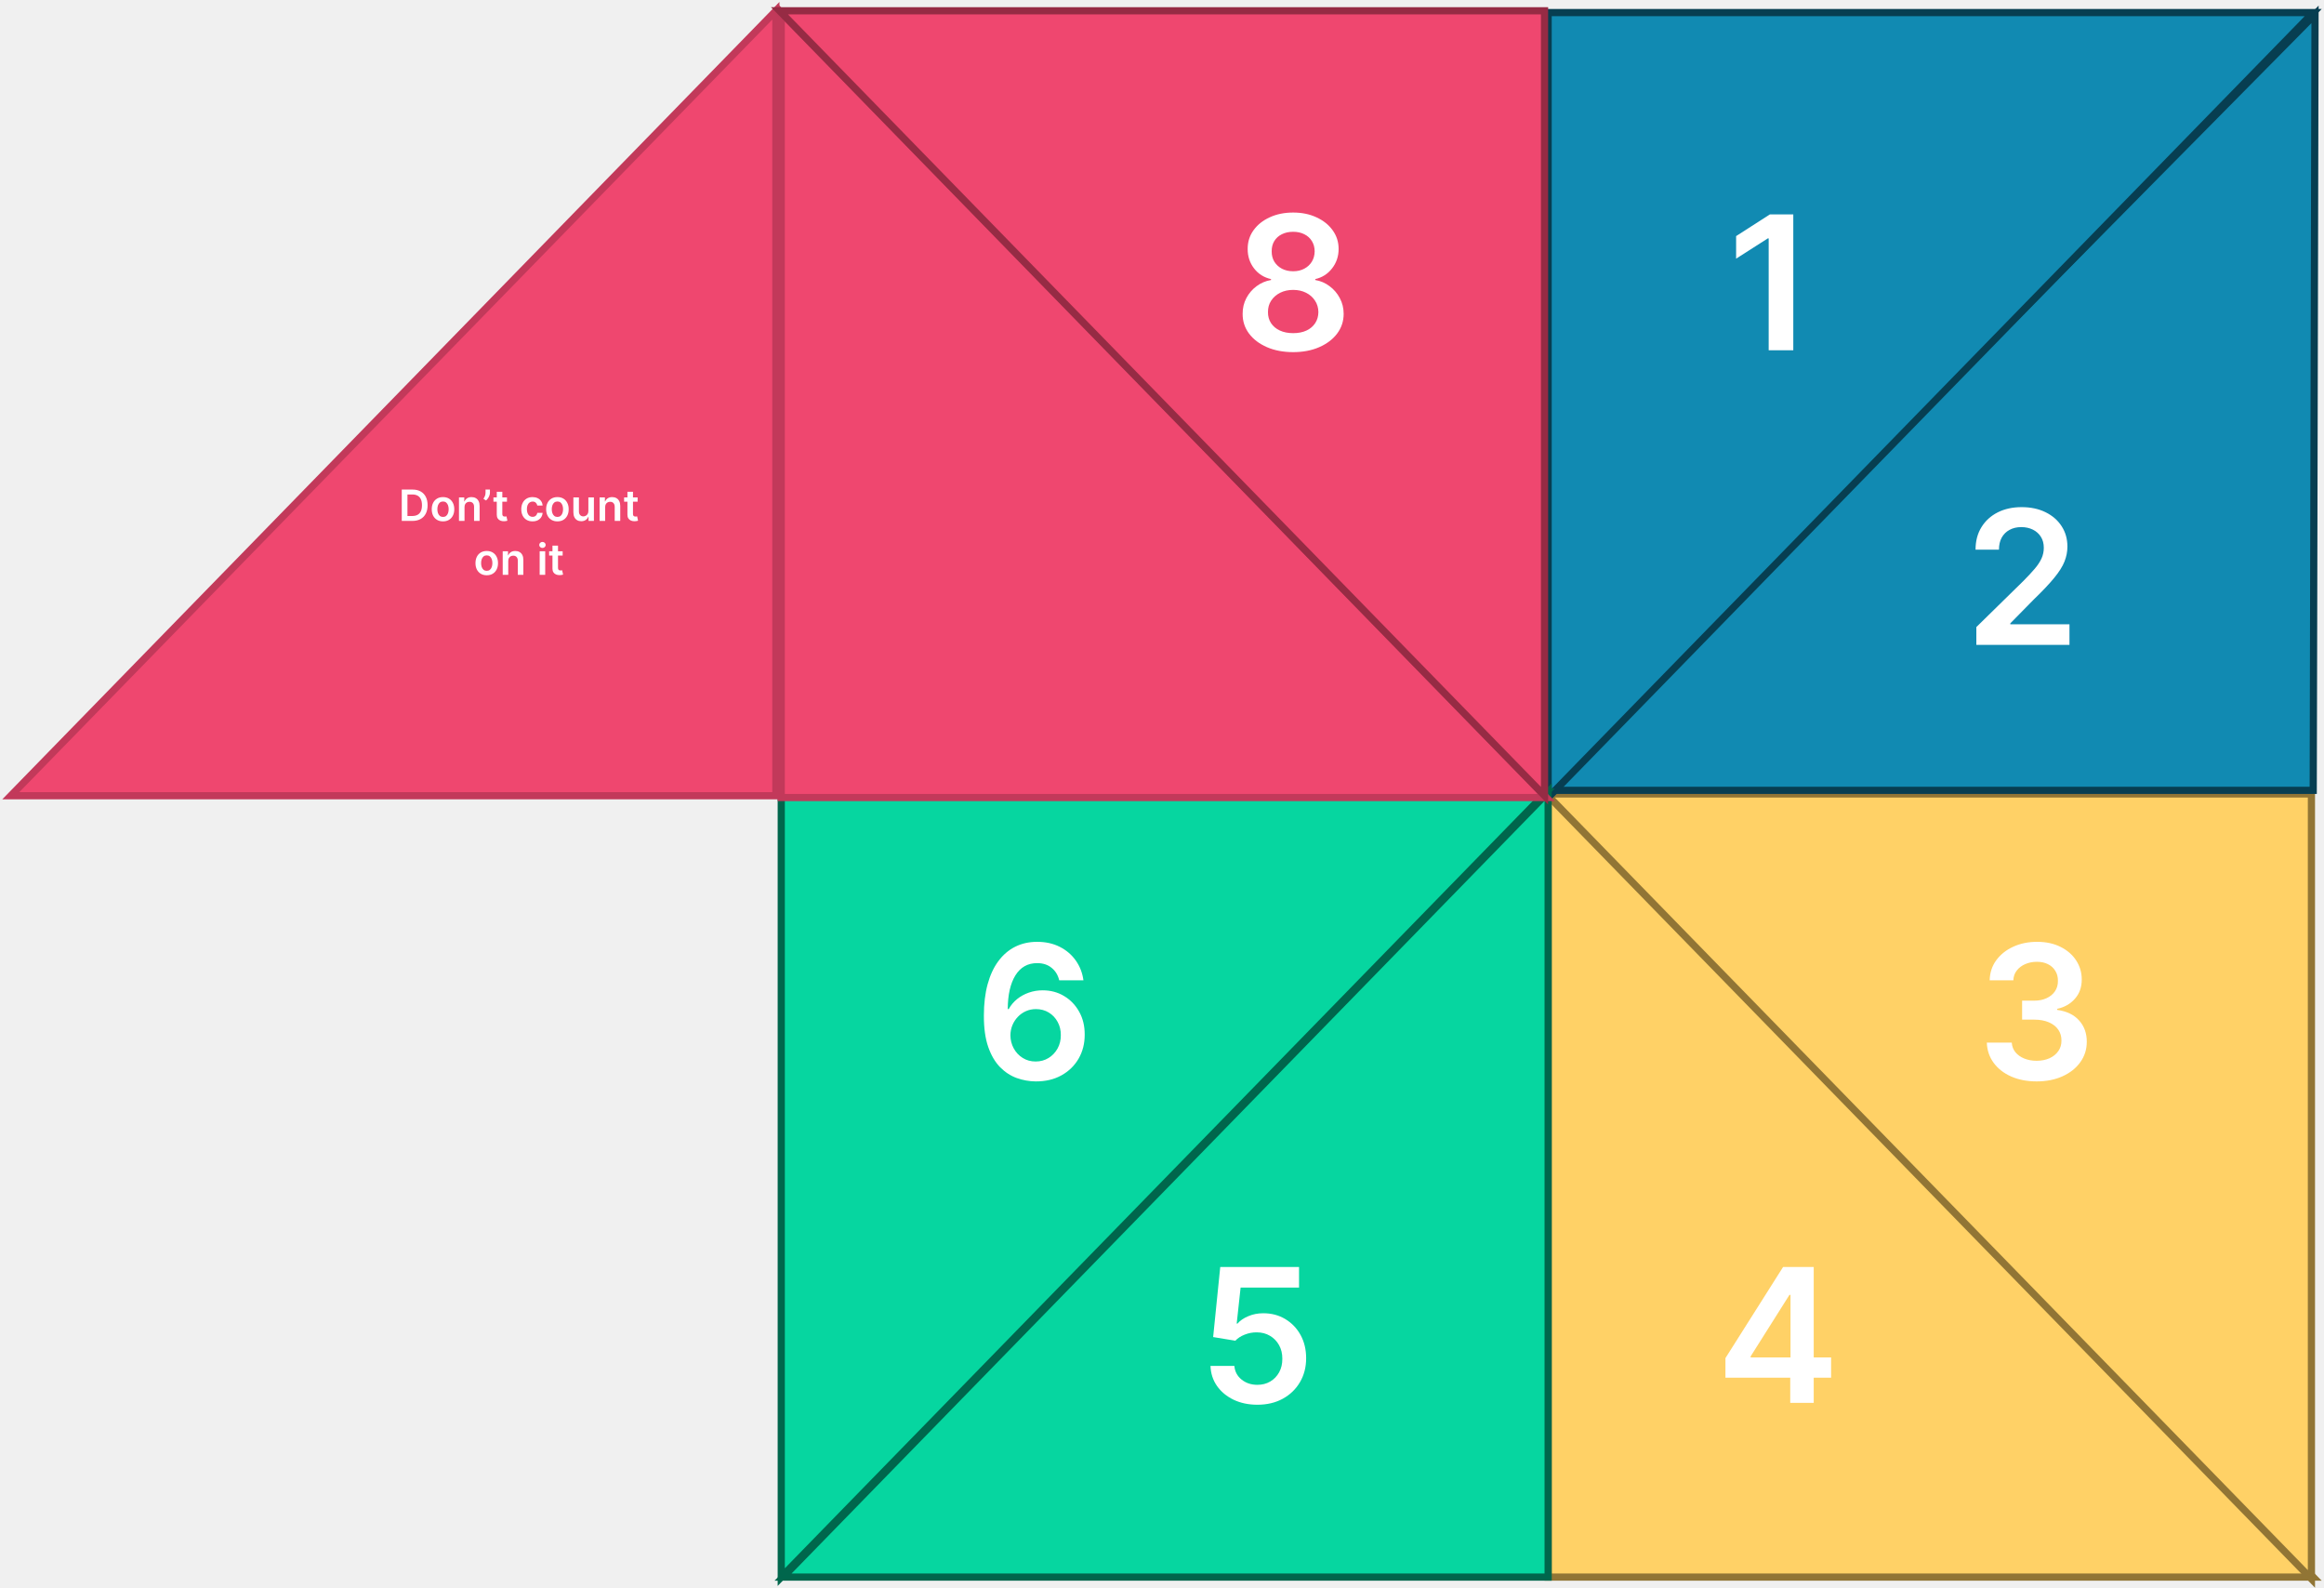
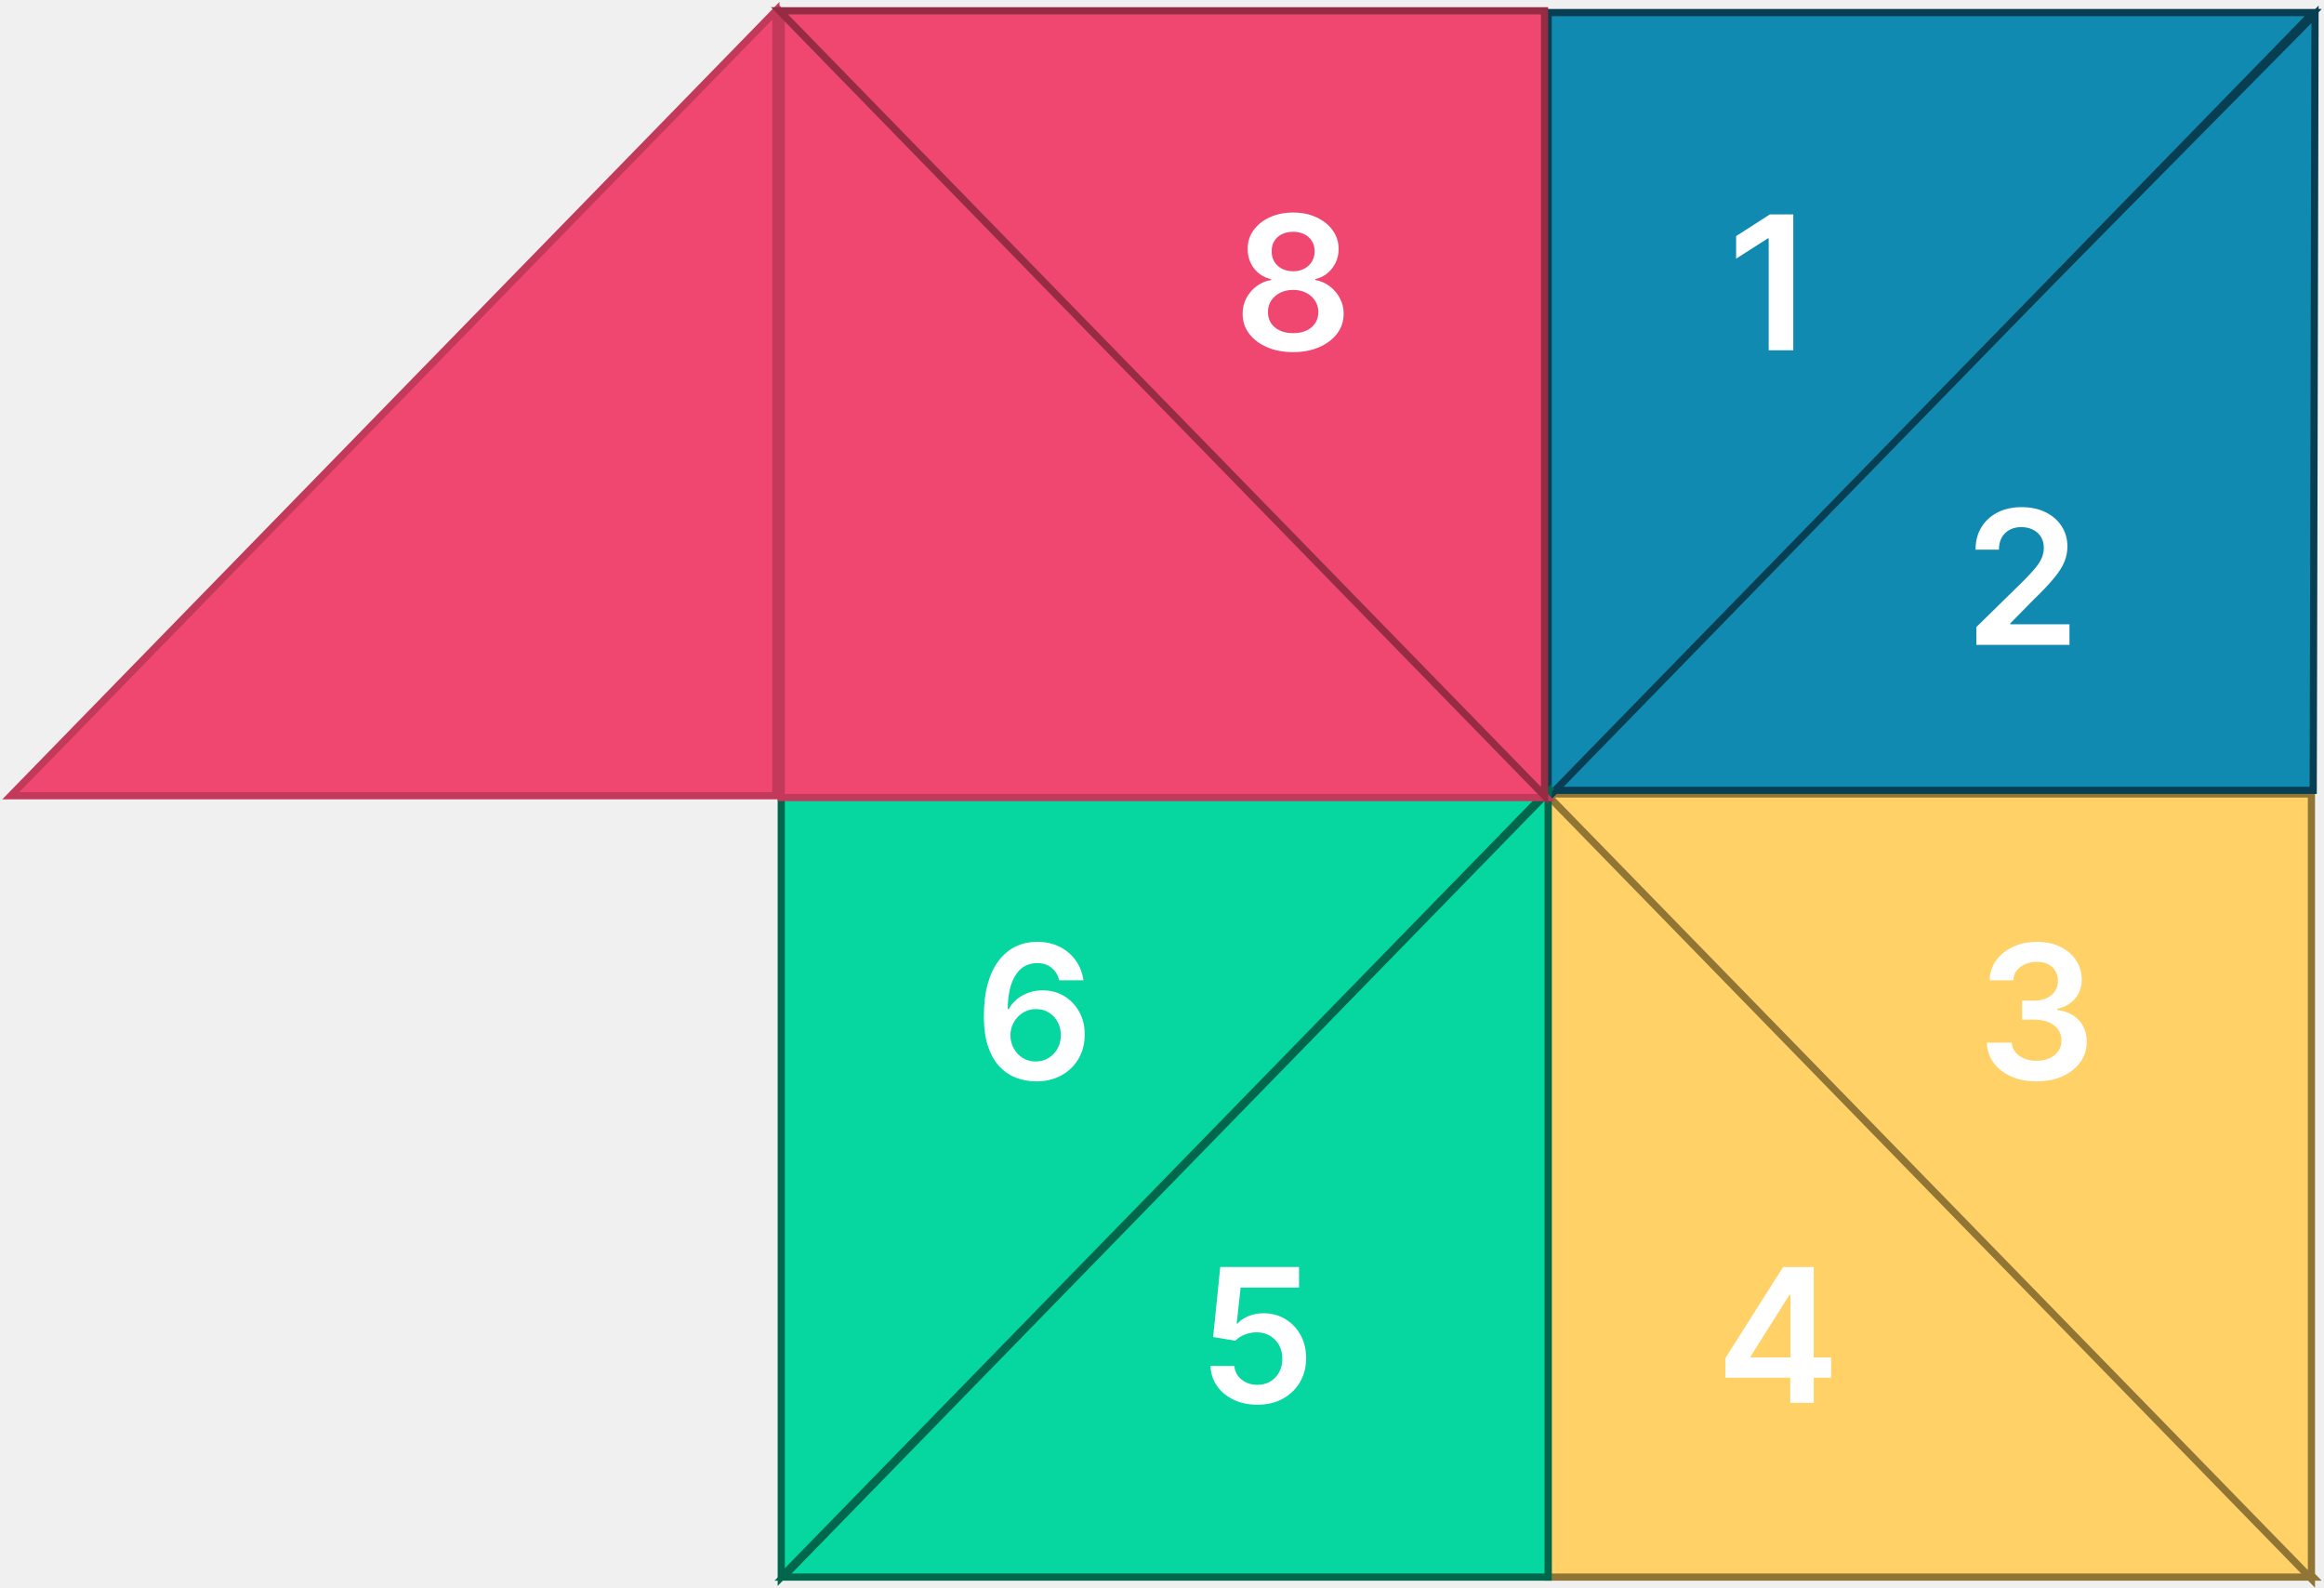
<svg xmlns="http://www.w3.org/2000/svg" width="647" height="442" viewBox="0 0 647 442" fill="none">
  <g id="Bottom-Right-4">
    <path id="Bottom-Left-2-Flap" d="M431 220.5L644 439H431V220.5Z" fill="#FFD166" stroke="#917535" stroke-width="2" />
    <path id="4" d="M480.361 383.483V378.035L496.408 352.681H500.951V360.437H498.181L487.378 377.555V377.85H509.777V383.483H480.361ZM498.402 390.5V381.821L498.476 379.383V352.681H504.939V390.5H498.402Z" fill="white" />
  </g>
  <g id="Bottom-Right-3">
    <path id="Bottom-Left-1-Flap" d="M643.5 439.5L430.5 221H643.5V439.5Z" fill="#FFD166" stroke="#917535" stroke-width="2" />
    <path id="3" d="M566.998 301.017C564.339 301.017 561.975 300.561 559.907 299.65C557.851 298.739 556.226 297.471 555.032 295.846C553.838 294.221 553.204 292.344 553.13 290.214H560.073C560.135 291.236 560.473 292.128 561.089 292.892C561.704 293.643 562.523 294.227 563.545 294.646C564.566 295.065 565.711 295.274 566.979 295.274C568.333 295.274 569.534 295.04 570.58 294.572C571.626 294.092 572.445 293.427 573.036 292.578C573.627 291.728 573.916 290.75 573.904 289.642C573.916 288.497 573.621 287.487 573.018 286.613C572.414 285.739 571.54 285.056 570.395 284.564C569.263 284.071 567.896 283.825 566.296 283.825H562.954V278.544H566.296C567.613 278.544 568.764 278.316 569.749 277.86C570.746 277.405 571.528 276.765 572.094 275.94C572.661 275.103 572.938 274.136 572.925 273.041C572.938 271.97 572.698 271.04 572.205 270.252C571.725 269.452 571.042 268.831 570.155 268.387C569.281 267.944 568.253 267.723 567.072 267.723C565.914 267.723 564.843 267.932 563.858 268.35C562.874 268.769 562.08 269.366 561.476 270.142C560.873 270.905 560.553 271.816 560.516 272.875H553.924C553.973 270.757 554.582 268.898 555.752 267.298C556.934 265.685 558.51 264.43 560.479 263.531C562.449 262.62 564.659 262.164 567.108 262.164C569.632 262.164 571.823 262.638 573.682 263.586C575.554 264.522 577 265.784 578.022 267.372C579.044 268.96 579.555 270.714 579.555 272.635C579.567 274.764 578.939 276.549 577.671 277.99C576.415 279.43 574.766 280.372 572.722 280.815V281.11C575.381 281.48 577.419 282.465 578.834 284.065C580.262 285.653 580.97 287.629 580.958 289.993C580.958 292.11 580.355 294.006 579.148 295.68C577.954 297.342 576.305 298.647 574.199 299.595C572.107 300.543 569.706 301.017 566.998 301.017Z" fill="white" />
  </g>
  <g id="Top-Right-2">
    <path id="Top-Left-1-Flap" d="M644.5 4L431 220H644L644.5 4Z" fill="#118AB2" stroke="#073E51" stroke-width="2" />
    <path id="2" d="M550.212 179.5V174.551L563.342 161.68C564.597 160.412 565.644 159.286 566.481 158.301C567.318 157.316 567.946 156.362 568.364 155.439C568.783 154.515 568.992 153.53 568.992 152.484C568.992 151.29 568.721 150.268 568.18 149.419C567.638 148.557 566.893 147.892 565.945 147.424C564.997 146.957 563.92 146.723 562.714 146.723C561.47 146.723 560.381 146.981 559.445 147.498C558.51 148.003 557.783 148.723 557.266 149.659C556.762 150.594 556.509 151.708 556.509 153.001H549.991C549.991 150.6 550.539 148.514 551.634 146.741C552.73 144.968 554.238 143.596 556.158 142.623C558.091 141.651 560.307 141.164 562.806 141.164C565.342 141.164 567.57 141.638 569.491 142.586C571.411 143.534 572.901 144.833 573.96 146.483C575.031 148.132 575.566 150.016 575.566 152.133C575.566 153.549 575.295 154.94 574.754 156.306C574.212 157.673 573.258 159.187 571.891 160.849C570.537 162.511 568.635 164.524 566.185 166.887L559.667 173.517V173.775H576.138V179.5H550.212Z" fill="white" />
  </g>
  <g id="Top-Right-1">
    <path id="Top-Left-1-Flap_2" d="M431 222L644 3.5H431V222Z" fill="#118AB2" stroke="#073E51" stroke-width="2" />
    <path id="1" d="M499.251 59.681V97.5H492.4V66.348H492.178L483.333 71.998V65.72L492.732 59.681H499.251Z" fill="white" />
  </g>
  <g id="Bottom-Left-5">
    <path id="Bottom-Left-2-Flap_2" d="M431 220.5L218 439H431V220.5Z" fill="#06D6A0" stroke="#00664C" stroke-width="2" />
    <path id="5" d="M350.055 391.017C347.593 391.017 345.39 390.555 343.445 389.632C341.5 388.696 339.955 387.416 338.81 385.791C337.677 384.166 337.074 382.307 337 380.214H343.648C343.771 381.765 344.442 383.033 345.661 384.018C346.879 384.991 348.344 385.477 350.055 385.477C351.397 385.477 352.591 385.169 353.638 384.554C354.684 383.938 355.509 383.082 356.112 381.987C356.715 380.891 357.011 379.642 356.999 378.238C357.011 376.81 356.709 375.542 356.094 374.434C355.478 373.326 354.635 372.458 353.564 371.831C352.493 371.19 351.262 370.87 349.871 370.87C348.738 370.858 347.624 371.067 346.528 371.498C345.433 371.929 344.565 372.495 343.925 373.197L337.739 372.181L339.714 352.681H361.652V358.406H345.384L344.294 368.433H344.516C345.217 367.608 346.208 366.925 347.489 366.383C348.769 365.829 350.172 365.552 351.699 365.552C353.989 365.552 356.032 366.094 357.83 367.177C359.627 368.248 361.043 369.725 362.077 371.609C363.111 373.493 363.628 375.647 363.628 378.072C363.628 380.571 363.049 382.799 361.892 384.757C360.747 386.702 359.153 388.234 357.109 389.355C355.078 390.463 352.727 391.017 350.055 391.017Z" fill="white" />
  </g>
  <g id="Bottom-Left-6">
    <path id="Bottom-Left-1-Flap_2" d="M217.5 439L430.5 220.5H217.5V439Z" fill="#06D6A0" stroke="#00664C" stroke-width="2" />
    <path id="6" d="M288.351 301.017C286.541 301.004 284.775 300.69 283.051 300.075C281.328 299.447 279.777 298.431 278.398 297.028C277.019 295.612 275.923 293.735 275.111 291.396C274.298 289.045 273.898 286.133 273.911 282.662C273.911 279.424 274.255 276.537 274.945 274.001C275.634 271.465 276.625 269.323 277.918 267.575C279.21 265.815 280.768 264.473 282.589 263.549C284.424 262.626 286.473 262.164 288.739 262.164C291.115 262.164 293.22 262.632 295.054 263.568C296.901 264.503 298.39 265.784 299.523 267.409C300.655 269.021 301.357 270.843 301.628 272.875H294.888C294.543 271.422 293.835 270.265 292.764 269.403C291.705 268.529 290.364 268.092 288.739 268.092C286.116 268.092 284.098 269.231 282.682 271.508C281.278 273.786 280.571 276.913 280.558 280.889H280.817C281.42 279.806 282.202 278.876 283.162 278.1C284.122 277.325 285.205 276.728 286.412 276.309C287.631 275.878 288.917 275.663 290.271 275.663C292.487 275.663 294.475 276.192 296.236 277.251C298.009 278.31 299.412 279.769 300.446 281.627C301.48 283.474 301.991 285.591 301.979 287.98C301.991 290.466 301.425 292.701 300.28 294.683C299.135 296.653 297.541 298.204 295.497 299.336C293.454 300.469 291.071 301.029 288.351 301.017ZM288.314 295.477C289.656 295.477 290.856 295.151 291.915 294.498C292.973 293.846 293.811 292.966 294.426 291.858C295.042 290.75 295.343 289.506 295.331 288.127C295.343 286.773 295.048 285.548 294.445 284.453C293.854 283.357 293.035 282.489 291.989 281.849C290.942 281.209 289.748 280.889 288.406 280.889C287.409 280.889 286.48 281.08 285.618 281.461C284.756 281.843 284.005 282.372 283.365 283.049C282.725 283.714 282.22 284.49 281.851 285.376C281.494 286.25 281.309 287.186 281.297 288.183C281.309 289.5 281.617 290.713 282.22 291.821C282.823 292.929 283.654 293.815 284.713 294.48C285.772 295.145 286.972 295.477 288.314 295.477Z" fill="white" />
  </g>
  <g id="Top-Left-7">
    <path id="Top-Left-1-Flap_3" d="M217.5 3.5L430.5 222H217.5V3.5Z" fill="#EF476F" stroke="#C2395A" stroke-width="2" />
  </g>
  <g id="Top-Left-7-Opened">
    <path id="Top-Left-1-Flap-Opened" d="M216 3L3 221.5H216V3Z" fill="#EF476F" stroke="#C2395A" stroke-width="2" />
-     <path id="Donât count on it" d="M114.808 145H111.851V136.273H114.868C115.735 136.273 116.479 136.447 117.101 136.797C117.726 137.143 118.206 137.642 118.541 138.293C118.877 138.943 119.044 139.722 119.044 140.628C119.044 141.537 118.875 142.318 118.537 142.972C118.202 143.625 117.718 144.126 117.084 144.476C116.453 144.825 115.695 145 114.808 145ZM113.432 143.632H114.732C115.34 143.632 115.847 143.521 116.253 143.3C116.659 143.075 116.965 142.741 117.169 142.298C117.374 141.852 117.476 141.295 117.476 140.628C117.476 139.96 117.374 139.406 117.169 138.966C116.965 138.523 116.662 138.192 116.262 137.973C115.864 137.751 115.369 137.641 114.779 137.641H113.432V143.632ZM123.333 145.128C122.694 145.128 122.14 144.987 121.671 144.706C121.203 144.425 120.839 144.031 120.58 143.526C120.325 143.02 120.197 142.429 120.197 141.753C120.197 141.077 120.325 140.484 120.58 139.976C120.839 139.467 121.203 139.072 121.671 138.791C122.14 138.51 122.694 138.369 123.333 138.369C123.972 138.369 124.526 138.51 124.995 138.791C125.464 139.072 125.826 139.467 126.082 139.976C126.34 140.484 126.47 141.077 126.47 141.753C126.47 142.429 126.34 143.02 126.082 143.526C125.826 144.031 125.464 144.425 124.995 144.706C124.526 144.987 123.972 145.128 123.333 145.128ZM123.342 143.892C123.688 143.892 123.978 143.797 124.211 143.607C124.444 143.413 124.617 143.155 124.731 142.831C124.847 142.507 124.906 142.146 124.906 141.749C124.906 141.348 124.847 140.986 124.731 140.662C124.617 140.335 124.444 140.075 124.211 139.882C123.978 139.689 123.688 139.592 123.342 139.592C122.987 139.592 122.691 139.689 122.455 139.882C122.222 140.075 122.048 140.335 121.931 140.662C121.818 140.986 121.761 141.348 121.761 141.749C121.761 142.146 121.818 142.507 121.931 142.831C122.048 143.155 122.222 143.413 122.455 143.607C122.691 143.797 122.987 143.892 123.342 143.892ZM129.322 141.165V145H127.779V138.455H129.253V139.567H129.33C129.481 139.2 129.721 138.909 130.05 138.693C130.383 138.477 130.793 138.369 131.282 138.369C131.733 138.369 132.127 138.466 132.462 138.659C132.8 138.852 133.062 139.132 133.246 139.499C133.434 139.865 133.526 140.31 133.523 140.832V145H131.981V141.071C131.981 140.634 131.867 140.291 131.64 140.044C131.415 139.797 131.104 139.673 130.706 139.673C130.437 139.673 130.197 139.733 129.986 139.852C129.779 139.969 129.616 140.138 129.496 140.359C129.38 140.581 129.322 140.849 129.322 141.165ZM136.4 136.273V137.142C136.4 137.392 136.351 137.652 136.255 137.922C136.161 138.189 136.032 138.445 135.867 138.689C135.702 138.93 135.515 139.138 135.305 139.311L134.589 138.847C134.745 138.611 134.881 138.357 134.998 138.084C135.114 137.808 135.172 137.497 135.172 137.151V136.273H136.4ZM141.137 138.455V139.648H137.374V138.455H141.137ZM138.303 136.886H139.846V143.031C139.846 143.239 139.877 143.398 139.94 143.509C140.005 143.616 140.09 143.69 140.195 143.73C140.301 143.77 140.417 143.79 140.545 143.79C140.642 143.79 140.73 143.783 140.809 143.768C140.892 143.754 140.954 143.741 140.997 143.73L141.257 144.936C141.174 144.964 141.056 144.996 140.903 145.03C140.752 145.064 140.568 145.084 140.349 145.089C139.963 145.101 139.615 145.043 139.305 144.915C138.995 144.784 138.749 144.582 138.568 144.31C138.389 144.037 138.301 143.696 138.303 143.287V136.886ZM148.259 145.128C147.606 145.128 147.045 144.984 146.576 144.697C146.11 144.411 145.751 144.014 145.498 143.509C145.248 143 145.123 142.415 145.123 141.753C145.123 141.088 145.251 140.501 145.506 139.993C145.762 139.482 146.123 139.084 146.589 138.8C147.057 138.513 147.611 138.369 148.251 138.369C148.782 138.369 149.252 138.467 149.661 138.663C150.073 138.857 150.401 139.131 150.645 139.486C150.89 139.838 151.029 140.25 151.063 140.722H149.589C149.529 140.406 149.387 140.143 149.162 139.933C148.941 139.72 148.644 139.614 148.272 139.614C147.956 139.614 147.68 139.699 147.441 139.869C147.202 140.037 147.016 140.278 146.883 140.594C146.752 140.909 146.687 141.287 146.687 141.727C146.687 142.173 146.752 142.557 146.883 142.878C147.013 143.196 147.197 143.442 147.432 143.615C147.671 143.786 147.951 143.871 148.272 143.871C148.499 143.871 148.702 143.828 148.881 143.743C149.063 143.655 149.215 143.528 149.337 143.364C149.459 143.199 149.543 142.999 149.589 142.763H151.063C151.026 143.226 150.89 143.636 150.654 143.994C150.418 144.349 150.097 144.628 149.691 144.83C149.285 145.028 148.807 145.128 148.259 145.128ZM155.185 145.128C154.546 145.128 153.992 144.987 153.523 144.706C153.054 144.425 152.691 144.031 152.432 143.526C152.176 143.02 152.048 142.429 152.048 141.753C152.048 141.077 152.176 140.484 152.432 139.976C152.691 139.467 153.054 139.072 153.523 138.791C153.992 138.51 154.546 138.369 155.185 138.369C155.824 138.369 156.378 138.51 156.847 138.791C157.316 139.072 157.678 139.467 157.933 139.976C158.192 140.484 158.321 141.077 158.321 141.753C158.321 142.429 158.192 143.02 157.933 143.526C157.678 144.031 157.316 144.425 156.847 144.706C156.378 144.987 155.824 145.128 155.185 145.128ZM155.193 143.892C155.54 143.892 155.83 143.797 156.063 143.607C156.296 143.413 156.469 143.155 156.583 142.831C156.699 142.507 156.757 142.146 156.757 141.749C156.757 141.348 156.699 140.986 156.583 140.662C156.469 140.335 156.296 140.075 156.063 139.882C155.83 139.689 155.54 139.592 155.193 139.592C154.838 139.592 154.543 139.689 154.307 139.882C154.074 140.075 153.899 140.335 153.783 140.662C153.669 140.986 153.612 141.348 153.612 141.749C153.612 142.146 153.669 142.507 153.783 142.831C153.899 143.155 154.074 143.413 154.307 143.607C154.543 143.797 154.838 143.892 155.193 143.892ZM163.802 142.247V138.455H165.345V145H163.849V143.837H163.781C163.633 144.203 163.39 144.503 163.052 144.736C162.717 144.969 162.304 145.085 161.812 145.085C161.383 145.085 161.004 144.99 160.675 144.8C160.348 144.607 160.092 144.327 159.907 143.96C159.723 143.591 159.631 143.145 159.631 142.622V138.455H161.173V142.384C161.173 142.798 161.287 143.128 161.514 143.372C161.741 143.616 162.04 143.739 162.409 143.739C162.636 143.739 162.856 143.683 163.069 143.572C163.282 143.462 163.457 143.297 163.594 143.078C163.733 142.857 163.802 142.58 163.802 142.247ZM168.474 141.165V145H166.931V138.455H168.406V139.567H168.482C168.633 139.2 168.873 138.909 169.203 138.693C169.535 138.477 169.945 138.369 170.434 138.369C170.886 138.369 171.279 138.466 171.615 138.659C171.953 138.852 172.214 139.132 172.399 139.499C172.586 139.865 172.678 140.31 172.676 140.832V145H171.133V141.071C171.133 140.634 171.019 140.291 170.792 140.044C170.568 139.797 170.257 139.673 169.859 139.673C169.589 139.673 169.349 139.733 169.139 139.852C168.931 139.969 168.768 140.138 168.649 140.359C168.532 140.581 168.474 140.849 168.474 141.165ZM177.512 138.455V139.648H173.749V138.455H177.512ZM174.678 136.886H176.221V143.031C176.221 143.239 176.252 143.398 176.315 143.509C176.38 143.616 176.465 143.69 176.57 143.73C176.676 143.77 176.792 143.79 176.92 143.79C177.017 143.79 177.105 143.783 177.184 143.768C177.267 143.754 177.329 143.741 177.372 143.73L177.632 144.936C177.549 144.964 177.431 144.996 177.278 145.03C177.127 145.064 176.943 145.084 176.724 145.089C176.338 145.101 175.99 145.043 175.68 144.915C175.37 144.784 175.124 144.582 174.943 144.31C174.764 144.037 174.676 143.696 174.678 143.287V136.886ZM135.509 160.128C134.87 160.128 134.316 159.987 133.847 159.706C133.378 159.425 133.015 159.031 132.756 158.526C132.501 158.02 132.373 157.429 132.373 156.753C132.373 156.077 132.501 155.484 132.756 154.976C133.015 154.467 133.378 154.072 133.847 153.791C134.316 153.51 134.87 153.369 135.509 153.369C136.148 153.369 136.702 153.51 137.171 153.791C137.64 154.072 138.002 154.467 138.258 154.976C138.516 155.484 138.645 156.077 138.645 156.753C138.645 157.429 138.516 158.02 138.258 158.526C138.002 159.031 137.64 159.425 137.171 159.706C136.702 159.987 136.148 160.128 135.509 160.128ZM135.518 158.892C135.864 158.892 136.154 158.797 136.387 158.607C136.62 158.413 136.793 158.155 136.907 157.831C137.023 157.507 137.081 157.146 137.081 156.749C137.081 156.348 137.023 155.986 136.907 155.662C136.793 155.335 136.62 155.075 136.387 154.882C136.154 154.689 135.864 154.592 135.518 154.592C135.162 154.592 134.867 154.689 134.631 154.882C134.398 155.075 134.224 155.335 134.107 155.662C133.993 155.986 133.937 156.348 133.937 156.749C133.937 157.146 133.993 157.507 134.107 157.831C134.224 158.155 134.398 158.413 134.631 158.607C134.867 158.797 135.162 158.892 135.518 158.892ZM141.497 156.165V160H139.955V153.455H141.429V154.567H141.506C141.656 154.2 141.896 153.909 142.226 153.693C142.558 153.477 142.969 153.369 143.458 153.369C143.909 153.369 144.303 153.466 144.638 153.659C144.976 153.852 145.237 154.132 145.422 154.499C145.61 154.865 145.702 155.31 145.699 155.832V160H144.156V156.071C144.156 155.634 144.043 155.291 143.816 155.044C143.591 154.797 143.28 154.673 142.882 154.673C142.612 154.673 142.372 154.733 142.162 154.852C141.955 154.969 141.791 155.138 141.672 155.359C141.556 155.581 141.497 155.849 141.497 156.165ZM150.244 160V153.455H151.786V160H150.244ZM151.019 152.526C150.775 152.526 150.565 152.445 150.389 152.283C150.213 152.118 150.124 151.92 150.124 151.69C150.124 151.457 150.213 151.26 150.389 151.098C150.565 150.933 150.775 150.851 151.019 150.851C151.267 150.851 151.477 150.933 151.65 151.098C151.826 151.26 151.914 151.457 151.914 151.69C151.914 151.92 151.826 152.118 151.65 152.283C151.477 152.445 151.267 152.526 151.019 152.526ZM156.641 153.455V154.648H152.878V153.455H156.641ZM153.807 151.886H155.35V158.031C155.35 158.239 155.381 158.398 155.444 158.509C155.509 158.616 155.594 158.69 155.699 158.73C155.805 158.77 155.921 158.79 156.049 158.79C156.145 158.79 156.233 158.783 156.313 158.768C156.395 158.754 156.458 158.741 156.501 158.73L156.76 159.936C156.678 159.964 156.56 159.996 156.407 160.03C156.256 160.064 156.072 160.084 155.853 160.089C155.466 160.101 155.118 160.043 154.809 159.915C154.499 159.784 154.253 159.582 154.072 159.31C153.893 159.037 153.805 158.696 153.807 158.287V151.886Z" fill="white" />
  </g>
  <g id="Top-Left-8">
    <path id="Top-Left-1-Flap_4" d="M430 221.5L217 3H430V221.5Z" fill="#EF476F" stroke="#962B44" stroke-width="2" />
    <path id="8" d="M360.021 98.017C357.276 98.017 354.838 97.555 352.708 96.632C350.591 95.708 348.929 94.447 347.722 92.846C346.528 91.234 345.937 89.405 345.95 87.362C345.937 85.774 346.282 84.315 346.984 82.985C347.686 81.656 348.633 80.548 349.828 79.662C351.034 78.763 352.376 78.19 353.853 77.944V77.686C351.908 77.255 350.332 76.264 349.126 74.713C347.932 73.149 347.341 71.346 347.353 69.302C347.341 67.357 347.883 65.621 348.978 64.095C350.074 62.568 351.576 61.368 353.484 60.494C355.392 59.608 357.571 59.164 360.021 59.164C362.446 59.164 364.606 59.608 366.502 60.494C368.41 61.368 369.912 62.568 371.008 64.095C372.116 65.621 372.67 67.357 372.67 69.302C372.67 71.346 372.061 73.149 370.842 74.713C369.635 76.264 368.078 77.255 366.17 77.686V77.944C367.647 78.19 368.977 78.763 370.159 79.662C371.353 80.548 372.301 81.656 373.002 82.985C373.716 84.315 374.073 85.774 374.073 87.362C374.073 89.405 373.47 91.234 372.264 92.846C371.057 94.447 369.395 95.708 367.278 96.632C365.173 97.555 362.754 98.017 360.021 98.017ZM360.021 92.735C361.436 92.735 362.668 92.495 363.714 92.015C364.76 91.523 365.573 90.833 366.151 89.947C366.73 89.061 367.026 88.039 367.038 86.882C367.026 85.675 366.712 84.61 366.096 83.687C365.493 82.751 364.662 82.019 363.603 81.49C362.557 80.96 361.363 80.696 360.021 80.696C358.667 80.696 357.46 80.96 356.401 81.49C355.343 82.019 354.506 82.751 353.89 83.687C353.287 84.61 352.991 85.675 353.004 86.882C352.991 88.039 353.275 89.061 353.853 89.947C354.432 90.821 355.244 91.504 356.291 91.997C357.349 92.489 358.593 92.735 360.021 92.735ZM360.021 75.507C361.178 75.507 362.2 75.273 363.086 74.805C363.985 74.337 364.693 73.685 365.21 72.848C365.727 72.01 365.991 71.044 366.004 69.948C365.991 68.865 365.733 67.917 365.228 67.105C364.723 66.28 364.022 65.646 363.123 65.203C362.224 64.747 361.19 64.519 360.021 64.519C358.827 64.519 357.774 64.747 356.863 65.203C355.964 65.646 355.263 66.28 354.758 67.105C354.266 67.917 354.026 68.865 354.038 69.948C354.026 71.044 354.272 72.01 354.776 72.848C355.294 73.672 356.001 74.325 356.9 74.805C357.811 75.273 358.851 75.507 360.021 75.507Z" fill="white" />
  </g>
</svg>
